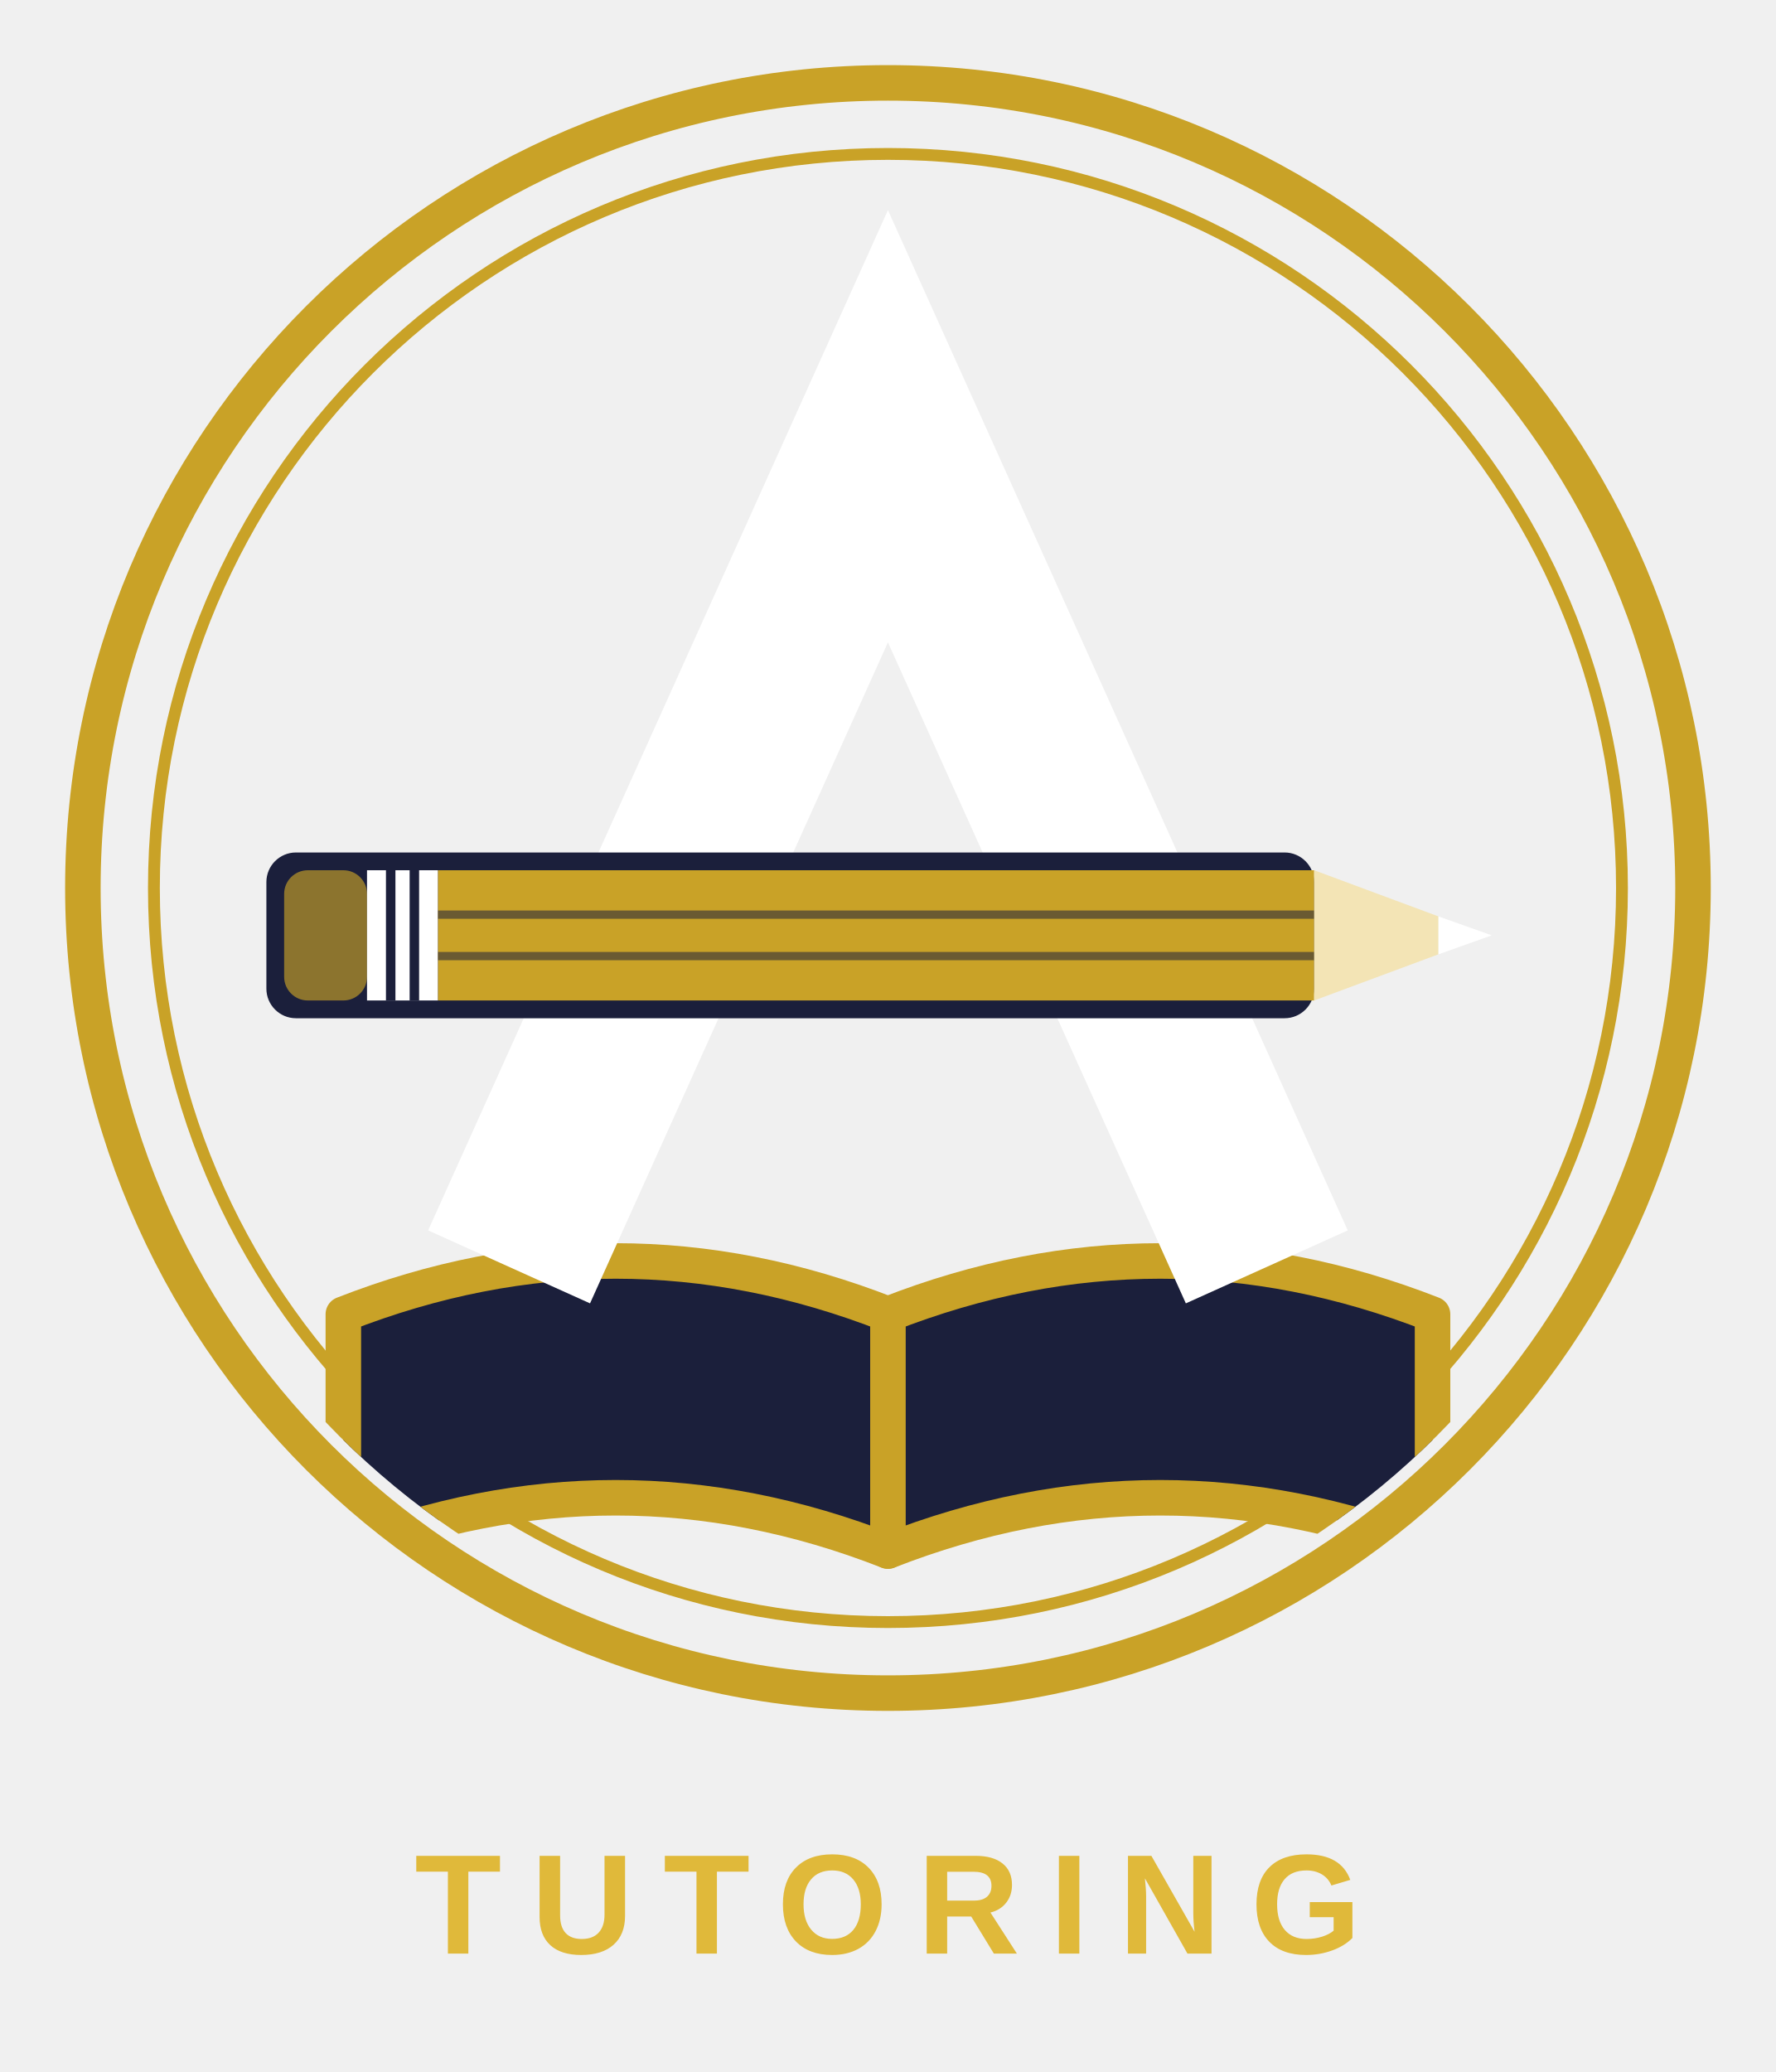
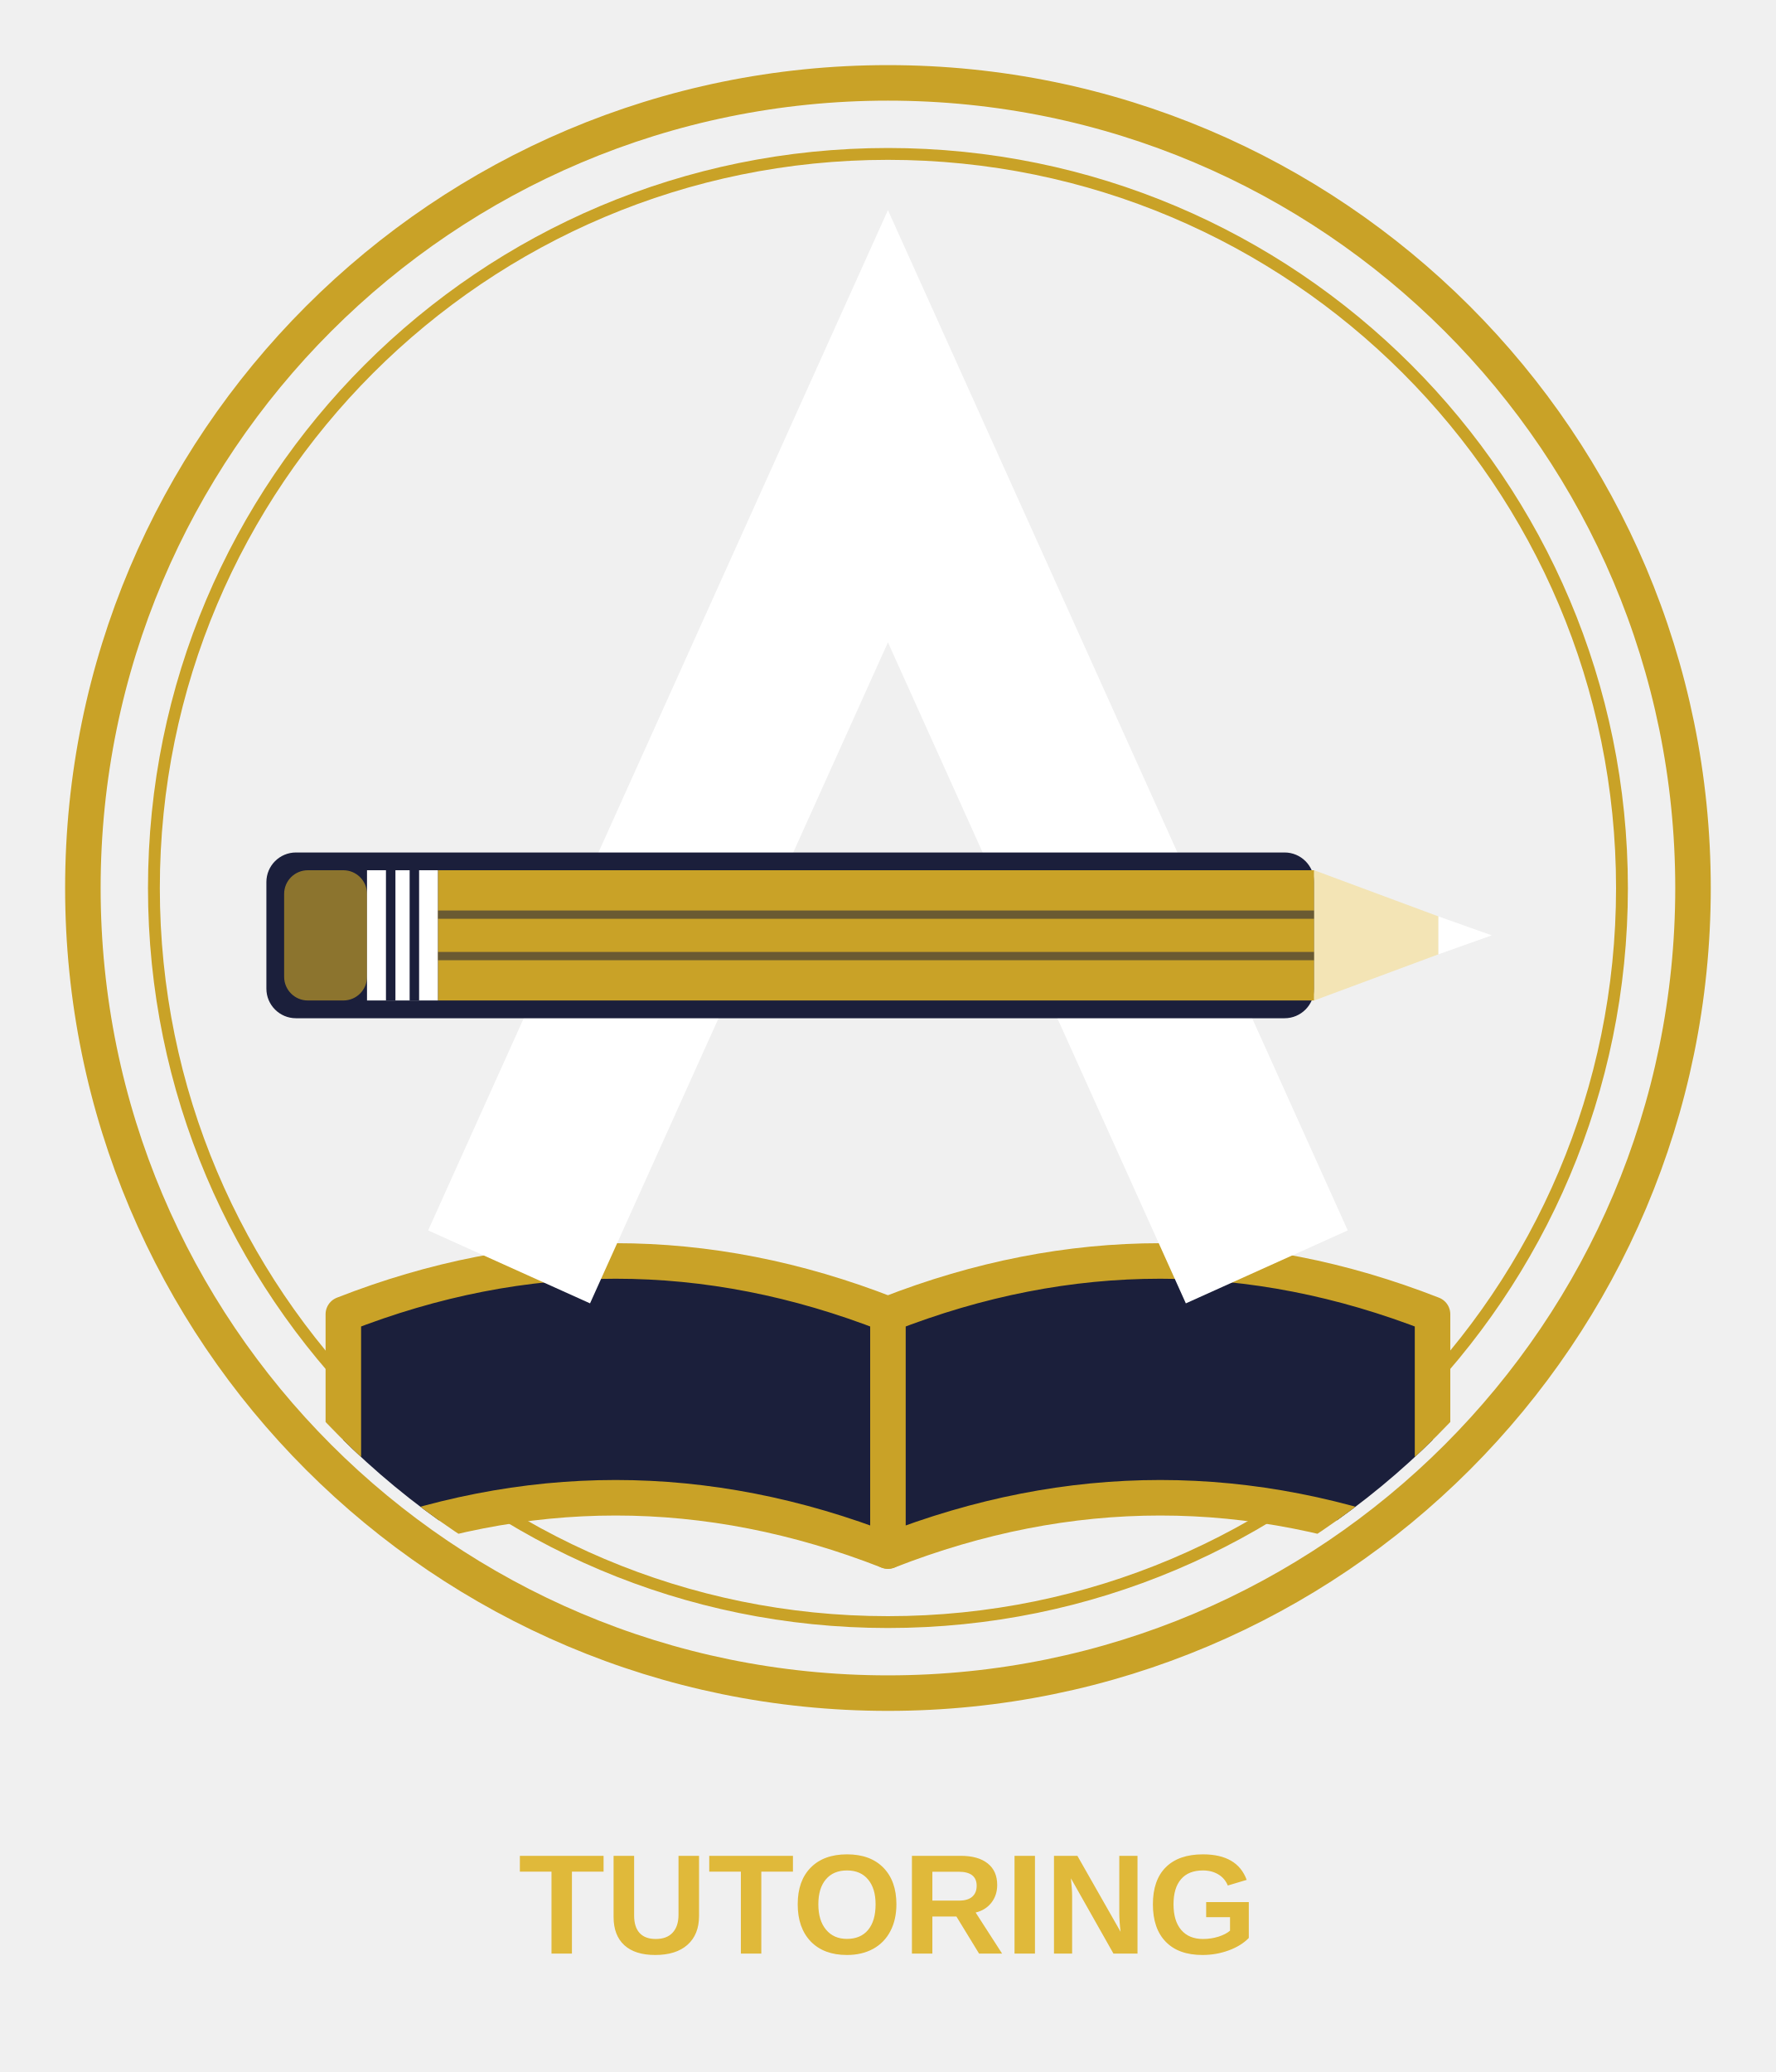
<svg xmlns="http://www.w3.org/2000/svg" viewBox="0 0 300 350" aria-hidden="true" focusable="false">
  <defs>
    <clipPath id="acay">
      <circle cx="150" cy="150" r="131" />
    </clipPath>
  </defs>
  <circle cx="150" cy="150" r="136" fill="none" stroke="#C9A227" stroke-width="6" />
  <circle cx="150" cy="150" r="124" fill="none" stroke="#C9A227" stroke-width="2" />
  <g clip-path="url(#acay)">
    <path d="M58 222 Q104 204 150 222 V262 Q104 244 58 262 Z" fill="#1B1F3B" stroke="#C9A227" stroke-width="6" stroke-linejoin="round" />
    <path d="M242 222 Q196 204 150 222 V262 Q196 244 242 262 Z" fill="#1B1F3B" stroke="#C9A227" stroke-width="6" stroke-linejoin="round" />
    <path d="M86 214 L150 72 L214 214" fill="none" stroke="#FFFFFF" stroke-width="30" stroke-linejoin="miter" stroke-miterlimit="10" />
    <g transform="rotate(0 150 150)">
      <rect x="45" y="144.0" width="177" height="28" rx="5" fill="#1B1F3B" />
      <rect x="48" y="147.0" width="14" height="22" rx="4" fill="#C9A227" opacity="0.65" />
      <rect x="62" y="147.0" width="12" height="22" fill="#FFFFFF" />
      <line x1="66" y1="147.0" x2="66" y2="169.0" stroke="#1B1F3B" stroke-width="1.6" />
      <line x1="70" y1="147.0" x2="70" y2="169.0" stroke="#1B1F3B" stroke-width="1.6" />
      <rect x="74" y="147.0" width="148" height="22" fill="#C9A227" />
      <line x1="74" y1="154.5" x2="222" y2="154.5" stroke="#1B1F3B" stroke-width="1.4" opacity="0.55" />
      <line x1="74" y1="161.5" x2="222" y2="161.5" stroke="#1B1F3B" stroke-width="1.4" opacity="0.55" />
      <polygon points="222,147.0 243,154.8 243,161.2 222,169.0" fill="#F3E3B0" opacity="0.92" />
      <polygon points="243,154.8 252,158 243,161.2" fill="#FFFFFF" />
    </g>
  </g>
-   <text x="150" y="330" text-anchor="middle" font-family="Montserrat, 'Segoe UI', Arial, sans-serif" font-weight="800" font-size="24" letter-spacing="5" fill="#E0B93A">TUTORING</text>
+   <text x="150" y="330" text-anchor="middle" textLength="200" lengthAdjust="spacing" font-family="Montserrat, 'Segoe UI', Arial, sans-serif" font-weight="800" font-size="24" fill="#E0B93A">TUTORING</text>
</svg>
